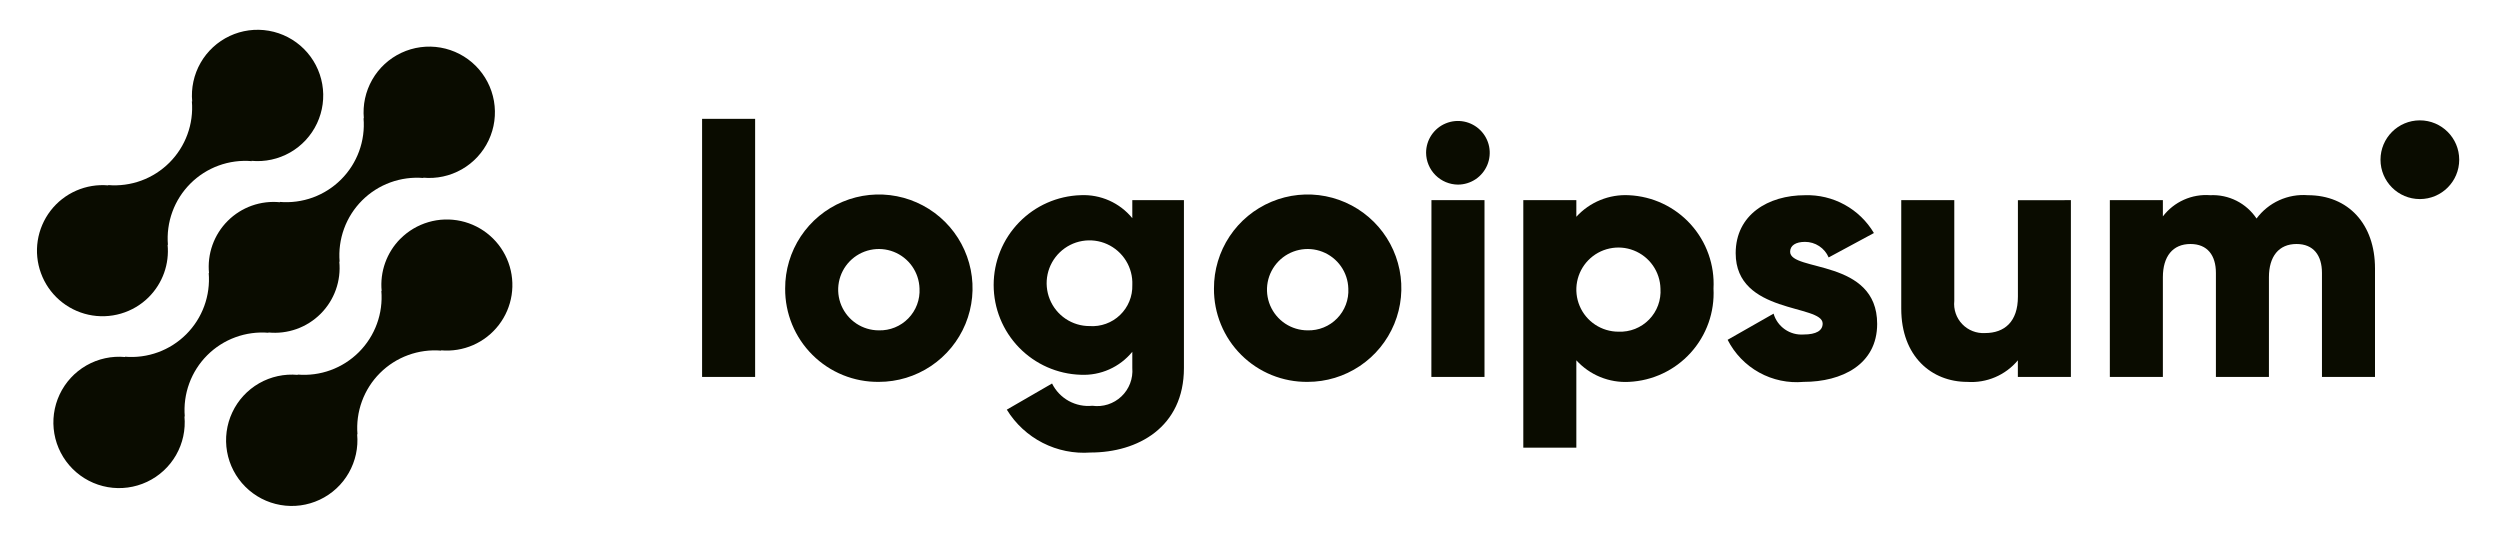
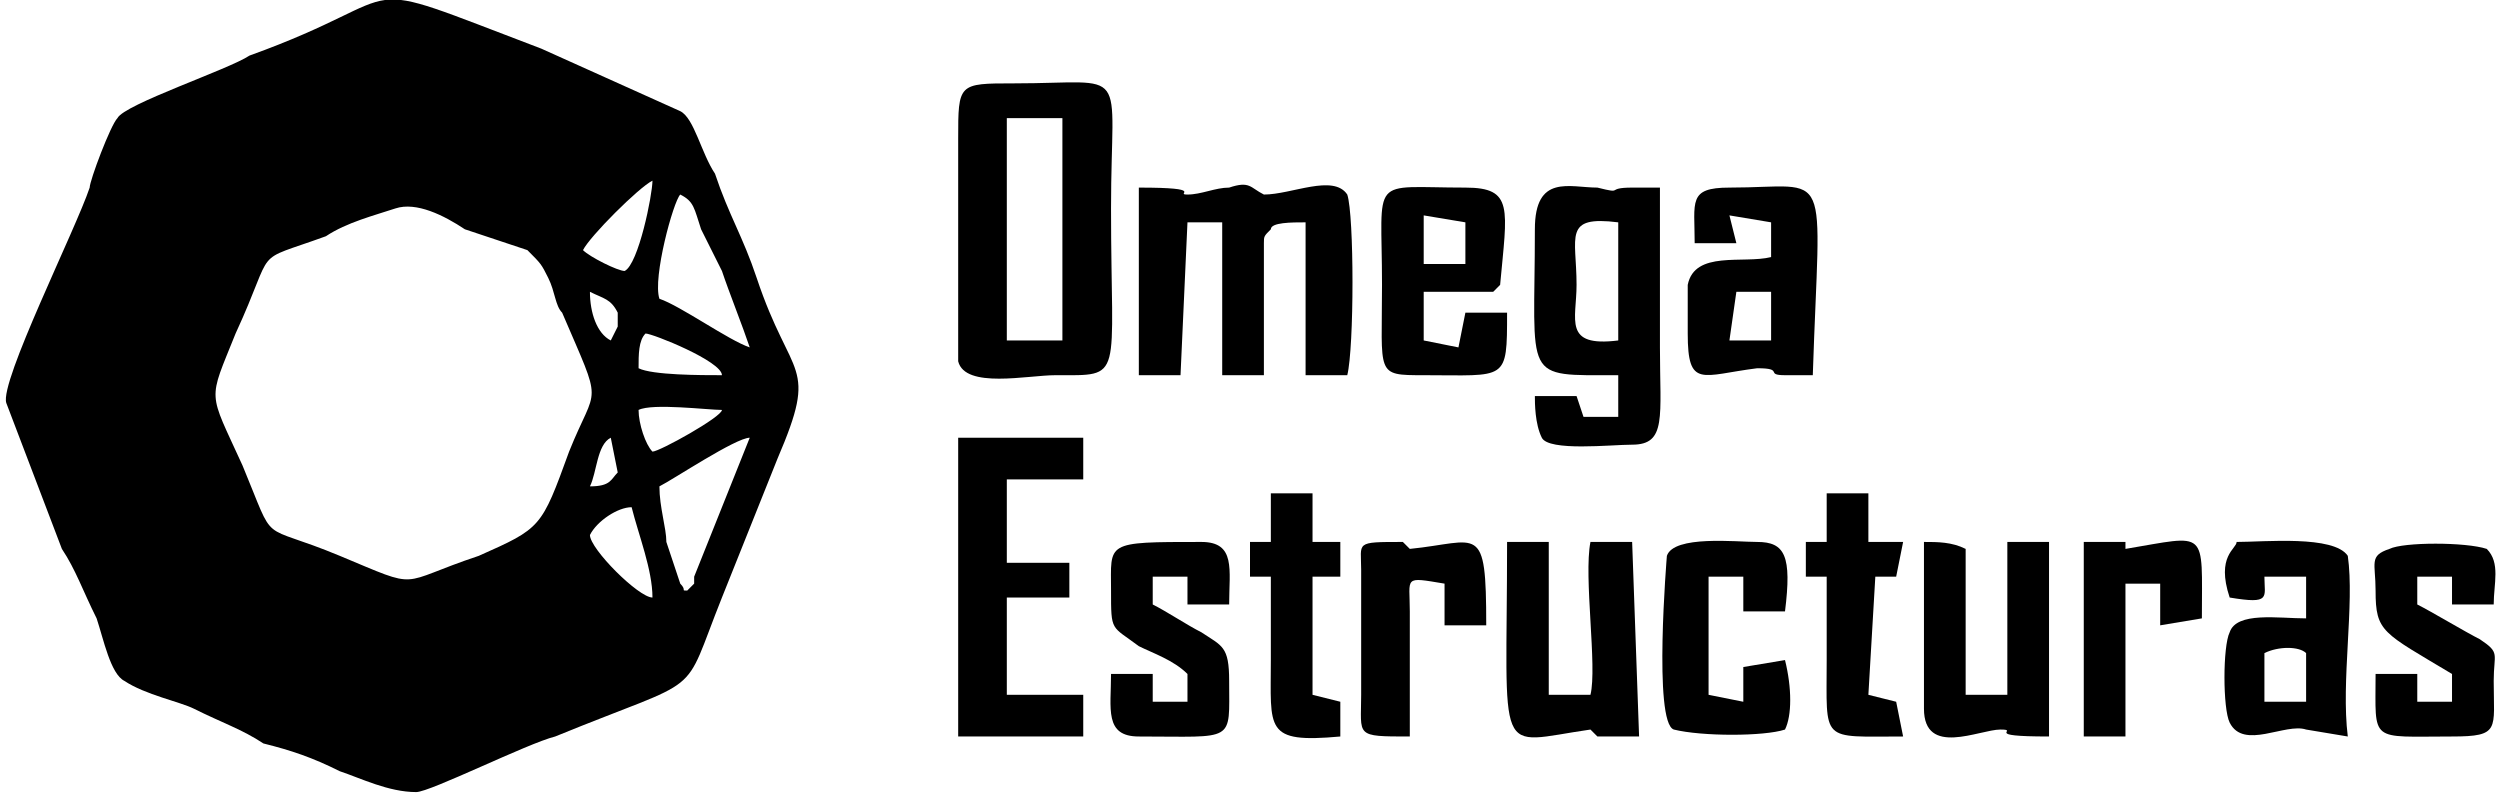
- <svg xmlns="http://www.w3.org/2000/svg" width="140" height="30" viewBox="0 0 140 30" fill="none">
-   <path d="M22.419 13.371C22.04 13.752 21.75 14.213 21.569 14.719C21.388 15.225 21.321 15.765 21.373 16.3L21.355 16.282C21.408 16.912 21.323 17.546 21.106 18.139C20.889 18.733 20.545 19.272 20.098 19.719C19.651 20.166 19.112 20.51 18.518 20.727C17.925 20.944 17.291 21.029 16.661 20.976L16.679 20.994C15.926 20.924 15.169 21.088 14.512 21.463C13.855 21.839 13.33 22.408 13.009 23.093C12.687 23.778 12.585 24.546 12.715 25.291C12.846 26.036 13.203 26.723 13.739 27.258C14.274 27.793 14.961 28.15 15.707 28.279C16.452 28.41 17.219 28.306 17.904 27.984C18.589 27.662 19.157 27.137 19.532 26.479C19.907 25.822 20.071 25.065 20 24.312L20.019 24.33C19.966 23.7 20.051 23.066 20.268 22.473C20.485 21.879 20.829 21.34 21.276 20.893C21.723 20.446 22.262 20.102 22.856 19.885C23.449 19.668 24.083 19.583 24.713 19.636L24.694 19.618C25.309 19.673 25.929 19.572 26.495 19.325C27.061 19.077 27.555 18.69 27.932 18.2C28.309 17.711 28.556 17.134 28.651 16.523C28.745 15.912 28.684 15.288 28.473 14.707C28.262 14.126 27.907 13.608 27.442 13.201C26.978 12.794 26.418 12.51 25.814 12.377C25.211 12.244 24.584 12.265 23.991 12.439C23.398 12.613 22.858 12.933 22.422 13.371H22.419Z" fill="#0A0C00" />
-   <path d="M15.042 18.636L15.023 18.618C15.559 18.672 16.099 18.606 16.606 18.426C17.113 18.245 17.573 17.954 17.954 17.574C18.334 17.194 18.626 16.733 18.807 16.227C18.988 15.72 19.054 15.179 19 14.644L19.019 14.662C18.966 14.032 19.051 13.398 19.268 12.805C19.485 12.211 19.829 11.672 20.276 11.225C20.723 10.778 21.262 10.434 21.856 10.217C22.45 10 23.083 9.915 23.713 9.968L23.694 9.95C24.448 10.021 25.205 9.857 25.862 9.482C26.519 9.107 27.044 8.538 27.366 7.853C27.689 7.168 27.791 6.401 27.661 5.655C27.531 4.91 27.174 4.223 26.639 3.687C26.104 3.152 25.416 2.795 24.671 2.665C23.925 2.535 23.158 2.638 22.473 2.96C21.788 3.282 21.219 3.807 20.844 4.464C20.469 5.122 20.305 5.879 20.376 6.632L20.358 6.613C20.412 7.243 20.327 7.877 20.11 8.471C19.893 9.064 19.549 9.603 19.102 10.05C18.655 10.497 18.116 10.841 17.522 11.059C16.928 11.275 16.294 11.36 15.664 11.307L15.682 11.326C15.147 11.272 14.606 11.338 14.099 11.518C13.593 11.699 13.132 11.99 12.752 12.37C12.371 12.751 12.08 13.211 11.899 13.717C11.718 14.224 11.652 14.765 11.705 15.3L11.687 15.282C11.74 15.912 11.655 16.546 11.438 17.139C11.221 17.733 10.877 18.272 10.43 18.719C9.983 19.166 9.444 19.51 8.85 19.727C8.257 19.944 7.623 20.029 6.993 19.976L7.011 19.994C6.258 19.923 5.501 20.087 4.843 20.462C4.186 20.837 3.661 21.406 3.339 22.091C3.017 22.776 2.914 23.543 3.044 24.289C3.174 25.034 3.531 25.721 4.067 26.257C4.602 26.792 5.289 27.149 6.034 27.279C6.78 27.409 7.547 27.306 8.232 26.984C8.917 26.662 9.486 26.137 9.861 25.48C10.237 24.822 10.4 24.066 10.329 23.312L10.348 23.33C10.295 22.7 10.38 22.066 10.597 21.473C10.814 20.879 11.158 20.34 11.605 19.893C12.052 19.446 12.591 19.102 13.185 18.885C13.778 18.668 14.412 18.583 15.042 18.636Z" fill="#0A0C00" />
-   <path d="M8.34 16.629C8.719 16.248 9.009 15.787 9.19 15.281C9.371 14.775 9.437 14.235 9.385 13.7L9.404 13.718C9.351 13.088 9.436 12.454 9.653 11.86C9.87 11.266 10.215 10.727 10.662 10.28C11.109 9.833 11.648 9.489 12.242 9.272C12.836 9.055 13.47 8.97 14.1 9.024L14.081 9.006C14.834 9.077 15.591 8.913 16.248 8.538C16.905 8.163 17.43 7.594 17.752 6.909C18.074 6.225 18.177 5.457 18.046 4.712C17.916 3.967 17.559 3.28 17.024 2.745C16.489 2.21 15.802 1.853 15.057 1.723C14.312 1.593 13.545 1.695 12.86 2.017C12.175 2.339 11.607 2.864 11.231 3.521C10.856 4.178 10.693 4.935 10.763 5.688L10.745 5.67C10.798 6.3 10.713 6.934 10.496 7.527C10.279 8.121 9.935 8.66 9.488 9.107C9.041 9.554 8.502 9.898 7.909 10.115C7.315 10.332 6.681 10.417 6.051 10.364L6.069 10.382C5.454 10.327 4.834 10.428 4.268 10.676C3.702 10.924 3.208 11.31 2.831 11.8C2.455 12.29 2.208 12.867 2.113 13.477C2.019 14.088 2.08 14.713 2.292 15.293C2.503 15.874 2.857 16.392 3.322 16.799C3.787 17.206 4.347 17.49 4.95 17.623C5.553 17.756 6.181 17.735 6.774 17.561C7.367 17.387 7.906 17.067 8.342 16.629H8.34Z" fill="#0A0C00" />
-   <path d="M39.317 6.655H42.287V21.108H39.317V6.655Z" fill="#0A0C00" />
-   <path d="M43.969 16.159C43.965 15.12 44.269 14.104 44.843 13.238C45.417 12.373 46.235 11.697 47.193 11.297C48.152 10.896 49.207 10.789 50.227 10.989C51.246 11.19 52.183 11.688 52.919 12.421C53.654 13.153 54.156 14.088 54.361 15.107C54.565 16.125 54.462 17.181 54.066 18.141C53.669 19.101 52.996 19.922 52.133 20.499C51.27 21.077 50.255 21.385 49.216 21.385C48.526 21.393 47.842 21.263 47.204 21.004C46.565 20.744 45.984 20.36 45.496 19.873C45.007 19.387 44.62 18.808 44.358 18.17C44.096 17.532 43.964 16.849 43.969 16.159ZM51.493 16.159C51.48 15.711 51.336 15.277 51.079 14.911C50.821 14.545 50.461 14.263 50.044 14.1C49.626 13.937 49.17 13.901 48.733 13.996C48.295 14.091 47.895 14.313 47.583 14.634C47.271 14.955 47.06 15.361 46.977 15.801C46.894 16.241 46.943 16.696 47.117 17.108C47.292 17.521 47.584 17.873 47.957 18.121C48.33 18.368 48.768 18.5 49.216 18.5C49.523 18.508 49.828 18.453 50.112 18.337C50.396 18.222 50.653 18.048 50.867 17.828C51.081 17.608 51.247 17.347 51.355 17.059C51.463 16.772 51.51 16.465 51.493 16.159Z" fill="#0A0C00" />
-   <path d="M66.3 11.209V20.609C66.3 23.935 63.706 25.341 61.073 25.341C60.146 25.41 59.218 25.223 58.39 24.8C57.562 24.377 56.867 23.733 56.381 22.941L58.915 21.476C59.119 21.889 59.445 22.23 59.848 22.453C60.252 22.675 60.714 22.77 61.172 22.723C61.465 22.764 61.763 22.738 62.045 22.648C62.327 22.557 62.584 22.405 62.799 22.201C63.014 21.998 63.18 21.749 63.286 21.473C63.391 21.196 63.433 20.9 63.409 20.605V19.7C63.061 20.126 62.618 20.464 62.116 20.687C61.614 20.911 61.067 21.013 60.518 20.987C59.212 20.946 57.973 20.398 57.063 19.459C56.154 18.521 55.645 17.265 55.645 15.959C55.645 14.652 56.154 13.396 57.063 12.458C57.973 11.519 59.212 10.971 60.518 10.93C61.067 10.904 61.614 11.007 62.116 11.23C62.618 11.454 63.061 11.792 63.409 12.217V11.207L66.3 11.209ZM63.41 15.96C63.43 15.482 63.306 15.008 63.055 14.6C62.803 14.192 62.435 13.869 61.999 13.672C61.562 13.475 61.076 13.414 60.604 13.495C60.132 13.576 59.695 13.797 59.35 14.129C59.004 14.461 58.766 14.889 58.665 15.357C58.565 15.825 58.607 16.313 58.786 16.757C58.965 17.202 59.273 17.582 59.67 17.85C60.068 18.118 60.536 18.261 61.015 18.26C61.327 18.282 61.64 18.238 61.934 18.131C62.228 18.025 62.497 17.858 62.722 17.641C62.948 17.424 63.126 17.163 63.244 16.873C63.363 16.584 63.419 16.273 63.41 15.96Z" fill="#0A0C00" />
-   <path d="M67.982 16.159C67.978 15.12 68.282 14.104 68.856 13.238C69.43 12.373 70.248 11.697 71.207 11.297C72.165 10.896 73.221 10.789 74.24 10.989C75.259 11.19 76.196 11.688 76.932 12.421C77.668 13.153 78.169 14.088 78.374 15.107C78.578 16.125 78.475 17.181 78.079 18.141C77.682 19.101 77.01 19.922 76.146 20.499C75.283 21.077 74.268 21.385 73.229 21.385C72.54 21.393 71.856 21.263 71.217 21.004C70.578 20.744 69.997 20.36 69.509 19.873C69.02 19.387 68.634 18.808 68.372 18.17C68.109 17.532 67.977 16.849 67.982 16.159ZM75.506 16.159C75.494 15.711 75.35 15.277 75.092 14.911C74.834 14.545 74.474 14.263 74.057 14.1C73.64 13.937 73.184 13.901 72.746 13.996C72.308 14.091 71.908 14.313 71.596 14.634C71.284 14.955 71.073 15.361 70.99 15.801C70.907 16.241 70.956 16.696 71.13 17.108C71.305 17.521 71.597 17.873 71.97 18.121C72.343 18.368 72.781 18.5 73.229 18.5C73.536 18.508 73.841 18.453 74.125 18.337C74.409 18.222 74.667 18.048 74.88 17.828C75.094 17.608 75.26 17.347 75.368 17.059C75.476 16.772 75.523 16.465 75.506 16.159Z" fill="#0A0C00" />
-   <path d="M79.861 8.556C79.861 8.203 79.965 7.859 80.161 7.566C80.357 7.273 80.635 7.044 80.961 6.91C81.287 6.775 81.645 6.739 81.99 6.808C82.336 6.877 82.654 7.047 82.903 7.296C83.152 7.545 83.322 7.863 83.391 8.208C83.459 8.554 83.424 8.912 83.289 9.238C83.154 9.563 82.926 9.842 82.633 10.038C82.34 10.233 81.995 10.338 81.643 10.338C81.172 10.333 80.721 10.144 80.388 9.811C80.055 9.478 79.865 9.027 79.861 8.556ZM80.161 11.209H83.132V21.109H80.157L80.161 11.209Z" fill="#0A0C00" />
-   <path d="M95.956 16.159C95.99 16.813 95.895 17.468 95.676 18.085C95.456 18.703 95.117 19.27 94.677 19.756C94.237 20.242 93.706 20.636 93.113 20.915C92.521 21.195 91.879 21.354 91.224 21.385C90.674 21.415 90.124 21.322 89.614 21.113C89.103 20.904 88.646 20.584 88.275 20.177V25.068H85.305V11.209H88.275V12.139C88.647 11.732 89.104 11.412 89.614 11.204C90.124 10.995 90.674 10.902 91.224 10.932C91.879 10.963 92.521 11.122 93.114 11.402C93.706 11.681 94.238 12.075 94.678 12.561C95.117 13.047 95.457 13.615 95.676 14.232C95.896 14.85 95.991 15.505 95.956 16.159ZM92.986 16.159C92.975 15.696 92.827 15.246 92.561 14.866C92.295 14.487 91.923 14.194 91.492 14.025C91.06 13.855 90.588 13.817 90.135 13.915C89.682 14.012 89.268 14.241 88.944 14.573C88.621 14.905 88.402 15.325 88.316 15.78C88.23 16.236 88.28 16.706 88.46 17.133C88.64 17.561 88.942 17.925 89.328 18.181C89.715 18.437 90.168 18.574 90.631 18.574C90.949 18.588 91.267 18.535 91.563 18.418C91.859 18.301 92.127 18.122 92.35 17.894C92.572 17.666 92.744 17.394 92.853 17.095C92.963 16.796 93.008 16.477 92.986 16.159Z" fill="#0A0C00" />
-   <path d="M105.121 18.138C105.121 20.415 103.142 21.385 101.004 21.385C100.14 21.463 99.273 21.281 98.514 20.861C97.755 20.441 97.14 19.803 96.747 19.029L99.32 17.564C99.424 17.922 99.648 18.233 99.954 18.445C100.259 18.658 100.629 18.759 101 18.732C101.712 18.732 102.069 18.514 102.069 18.119C102.069 17.029 97.198 17.604 97.198 14.179C97.198 12.02 99.02 10.932 101.079 10.932C101.853 10.908 102.619 11.091 103.298 11.464C103.977 11.836 104.544 12.384 104.939 13.05L102.405 14.416C102.294 14.157 102.109 13.936 101.873 13.781C101.637 13.626 101.361 13.544 101.079 13.545C100.564 13.545 100.247 13.745 100.247 14.099C100.251 15.228 105.121 14.475 105.121 18.138Z" fill="#0A0C00" />
-   <path d="M115.97 11.209V21.109H113V20.178C112.657 20.589 112.222 20.913 111.73 21.122C111.238 21.332 110.704 21.423 110.17 21.386C108.17 21.386 106.47 19.961 106.47 17.286V11.209H109.44V16.851C109.415 17.087 109.442 17.325 109.519 17.549C109.595 17.774 109.72 17.979 109.884 18.15C110.048 18.322 110.247 18.455 110.468 18.541C110.688 18.628 110.925 18.665 111.162 18.651C112.251 18.651 113.003 18.018 113.003 16.612V11.212L115.97 11.209Z" fill="#0A0C00" />
-   <path d="M133 15.03V21.108H130.03V15.287C130.03 14.297 129.555 13.664 128.605 13.664C127.615 13.664 127.06 14.357 127.06 15.525V21.108H124.091V15.287C124.091 14.297 123.616 13.664 122.665 13.664C121.675 13.664 121.121 14.357 121.121 15.525V21.108H118.151V11.208H121.121V12.118C121.429 11.714 121.833 11.394 122.296 11.187C122.76 10.979 123.268 10.892 123.774 10.931C124.282 10.906 124.788 11.013 125.243 11.242C125.697 11.471 126.084 11.814 126.367 12.237C126.696 11.794 127.132 11.442 127.634 11.214C128.136 10.986 128.688 10.888 129.238 10.931C131.511 10.932 133 12.555 133 15.03Z" fill="#0A0C00" />
-   <path d="M135.512 11.148C136.729 11.148 137.716 10.161 137.716 8.944C137.716 7.727 136.729 6.74 135.512 6.74C134.295 6.74 133.308 7.727 133.308 8.944C133.308 10.161 134.295 11.148 135.512 11.148Z" fill="#0A0C00" />
+ <svg xmlns="http://www.w3.org/2000/svg" xml:space="preserve" width="101px" height="32px" version="1.1" shape-rendering="geometricPrecision" text-rendering="geometricPrecision" image-rendering="optimizeQuality" fill-rule="evenodd" clip-rule="evenodd" viewBox="0 0 3.58 1.14">
+   <g id="Capa_x0020_1">
+     <g id="_2237380296320">
+       <path fill="black" d="M0.84 0.77c0.01,-0.02 0.04,-0.04 0.06,-0.04 0.01,0.04 0.03,0.09 0.03,0.13 -0.02,0 -0.09,-0.07 -0.09,-0.09zm0 -0.07c0.01,-0.02 0.01,-0.06 0.03,-0.07l0.01 0.05c-0.01,0.01 -0.01,0.02 -0.04,0.02zm0.1 0c0.02,-0.01 0.11,-0.07 0.13,-0.07l-0.08 0.2c0,0 0,0 0,0.01l-0.01 0.01c-0.01,0 0,0 -0.01,-0.01l-0.02 -0.06c0,-0.02 -0.01,-0.05 -0.01,-0.08zm-0.03 -0.11c0.02,-0.01 0.1,0 0.12,0 0,0.01 -0.09,0.06 -0.1,0.06 -0.01,-0.01 -0.02,-0.04 -0.02,-0.06zm-0.35 -0.29c0.03,-0.01 0.07,0.01 0.1,0.03 0.03,0.01 0.06,0.02 0.09,0.03 0.02,0.02 0.02,0.02 0.03,0.04 0.01,0.02 0.01,0.04 0.02,0.05 0.06,0.14 0.05,0.1 0.01,0.2 -0.04,0.11 -0.04,0.11 -0.13,0.15 -0.12,0.04 -0.08,0.05 -0.2,0 -0.12,-0.05 -0.09,-0.01 -0.14,-0.13 -0.05,-0.11 -0.05,-0.09 -0.01,-0.19 0.06,-0.13 0.02,-0.1 0.13,-0.14 0.03,-0.02 0.07,-0.03 0.1,-0.04zm0.35 0.23c0,-0.02 0,-0.04 0.01,-0.05 0.01,0 0.11,0.04 0.11,0.06 -0.03,0 -0.1,0 -0.12,-0.01zm-0.03 -0.06c-0.01,0.02 -0.01,0.02 -0.01,0.02 -0.02,-0.01 -0.03,-0.04 -0.03,-0.07 0.02,0.01 0.03,0.01 0.04,0.03 0,0.01 0,0.01 0,0.02zm0.06 -0.04c-0.01,-0.03 0.02,-0.14 0.03,-0.15 0.02,0.01 0.02,0.02 0.03,0.05 0.01,0.02 0.02,0.04 0.03,0.06 0.01,0.03 0.03,0.08 0.04,0.11 -0.03,-0.01 -0.1,-0.06 -0.13,-0.07zm-0.11 -0.07c0.01,-0.02 0.08,-0.09 0.1,-0.1 0,0.02 -0.02,0.12 -0.04,0.13 -0.01,0 -0.05,-0.02 -0.06,-0.03zm-0.75 0.43c0.02,0.03 0.03,0.06 0.05,0.1 0.01,0.03 0.02,0.08 0.04,0.09 0.03,0.02 0.08,0.03 0.1,0.04 0.04,0.02 0.07,0.03 0.1,0.05 0.04,0.01 0.07,0.02 0.11,0.04 0.03,0.01 0.07,0.03 0.11,0.03 0.02,0 0.16,-0.07 0.2,-0.08 0.22,-0.09 0.18,-0.05 0.24,-0.2l0.08 -0.2c0.06,-0.14 0.02,-0.11 -0.03,-0.26 -0.02,-0.06 -0.04,-0.09 -0.06,-0.15 -0.02,-0.03 -0.03,-0.08 -0.05,-0.09l-0.2 -0.09c-0.29,-0.11 -0.17,-0.08 -0.42,0.01 -0.03,0.02 -0.18,0.07 -0.19,0.09 -0.01,0.01 -0.04,0.09 -0.04,0.1 -0.02,0.06 -0.13,0.28 -0.12,0.31l0.08 0.21z" />
+       <path fill="black" d="M1.44 0.17l0.08 0 0 0.32 -0.08 0 0 -0.32zm-0.07 0.35c0.01,0.04 0.1,0.02 0.14,0.02 0.1,0 0.08,0.01 0.08,-0.24 0,-0.21 0.03,-0.18 -0.14,-0.18 -0.08,0 -0.08,0 -0.08,0.08l0 0.32z" />
+       <path fill="black" d="M1.75 0.32l0 0.22 0.06 0 0 -0.19c0,-0.01 0,-0.01 0.01,-0.02 0,-0.01 0.03,-0.01 0.05,-0.01l0 0.22 0.06 0c0.01,-0.04 0.01,-0.23 0,-0.26 -0.02,-0.03 -0.08,0 -0.12,0 -0.02,-0.01 -0.02,-0.02 -0.05,-0.01 -0.02,0 -0.04,0.01 -0.06,0.01 -0.02,0 0.03,-0.01 -0.07,-0.01l0 0.27 0.06 0 0.01 -0.22 0.05 0z" />
+       <path fill="black" d="M2.32 0.32l0 0.17c-0.08,0.01 -0.06,-0.03 -0.06,-0.08 0,-0.07 -0.02,-0.1 0.06,-0.09zm-0.12 0.01c0,0.22 -0.02,0.21 0.12,0.21l0 0.06 -0.05 0 -0.01 -0.03 -0.06 0c0,0.01 0,0.04 0.01,0.06 0.01,0.02 0.1,0.01 0.13,0.01 0.05,0 0.04,-0.04 0.04,-0.14l0 -0.23 -0.04 0c-0.04,0 -0.01,0.01 -0.05,0 -0.04,0 -0.09,-0.02 -0.09,0.06z" />
+       <path fill="black" d="M1.44 0.69l0.11 0 0 -0.06 -0.18 0c0,0.05 0,0.4 0,0.43l0.18 0 0 -0.06 -0.11 0 0 -0.14 0.09 0 0 -0.05 -0.09 0 0 -0.12z" />
+       <path fill="black" d="M2.49 0.42l0.05 0 0 0.07 -0.06 0 0.01 -0.07zm-0.01 -0.11l0.06 0.01 0 0.05c-0.04,0.01 -0.11,-0.01 -0.12,0.04 0,0.02 0,0.05 0,0.07 0,0.08 0.02,0.06 0.1,0.05 0.04,0 0.01,0.01 0.04,0.01 0.01,0 0.03,0 0.04,0 0.01,-0.31 0.03,-0.27 -0.12,-0.27 -0.06,0 -0.05,0.02 -0.05,0.08l0.06 0 -0.01 -0.04z" />
+       <path fill="black" d="M3.25 0.94c0.02,-0.01 0.05,-0.01 0.06,0l0 0.07 -0.06 0 0 -0.07zm-0.05 -0.08c0.06,0.01 0.05,0 0.05,-0.03l0.06 0 0 0.06c-0.04,0 -0.1,-0.01 -0.11,0.02 -0.01,0.02 -0.01,0.11 0,0.13 0.02,0.04 0.08,0 0.11,0.01l0.06 0.01c-0.01,-0.08 0.01,-0.19 0,-0.26 -0.02,-0.03 -0.12,-0.02 -0.16,-0.02 0,0.01 -0.03,0.02 -0.01,0.08z" />
+       <path fill="black" d="M2.04 0.31l0.06 0.01 0 0.06 -0.06 0 0 -0.07zm0.11 0.1c0.01,-0.11 0.02,-0.14 -0.05,-0.14 -0.14,0 -0.12,-0.02 -0.12,0.14 0,0.13 -0.01,0.13 0.06,0.13 0.12,0 0.12,0.01 0.12,-0.09l-0.06 0 -0.01 0.05 -0.05 -0.01 0 -0.07 0.1 0 0.01 -0.01z" />
+       <path fill="black" d="M2.76 0.78c0,0.08 0,0.16 0,0.24 0,0.07 0.08,0.03 0.11,0.03 0.03,0 -0.03,0.01 0.07,0.01l0 -0.28 -0.06 0 0 0.22 -0.06 0 0 -0.21c-0.02,-0.01 -0.04,-0.01 -0.06,-0.01z" />
+       <path fill="black" d="M2.16 0.78c0,0.32 -0.02,0.29 0.12,0.27l0.01 0.01 0.06 0 -0.01 -0.28 -0.06 0c-0.01,0.05 0.01,0.18 0,0.22l-0.06 0 0 -0.22 -0.06 0z" />
+       <path fill="black" d="M3.47 0.83l0.05 0 0 0.04 0.06 0c0,-0.03 0.01,-0.06 -0.01,-0.08 -0.03,-0.01 -0.12,-0.01 -0.14,0 -0.03,0.01 -0.02,0.02 -0.02,0.06 0,0.06 0.01,0.06 0.11,0.12l0 0.04 -0.05 0 0 -0.04 -0.06 0c0,0.1 -0.01,0.09 0.11,0.09 0.07,0 0.06,-0.01 0.06,-0.08 0,-0.04 0.01,-0.04 -0.02,-0.06 -0.02,-0.01 -0.07,-0.04 -0.09,-0.05l0 -0.04z" />
+       <path fill="black" d="M1.65 0.83l0.05 0 0 0.04 0.06 0c0,-0.05 0.01,-0.09 -0.04,-0.09 -0.14,0 -0.13,0 -0.13,0.07 0,0.06 0,0.05 0.04,0.08 0.02,0.01 0.05,0.02 0.07,0.04l0 0.04 -0.05 0 0 -0.04 -0.06 0c0,0.05 -0.01,0.09 0.04,0.09 0.14,0 0.13,0.01 0.13,-0.08 0,-0.05 -0.01,-0.05 -0.04,-0.07 -0.02,-0.01 -0.05,-0.03 -0.07,-0.04l0 -0.04z" />
+       <path fill="black" d="M2.45 0.83l0.05 0 0 0.05 0.06 0c0.01,-0.08 0,-0.1 -0.04,-0.1 -0.03,0 -0.12,-0.01 -0.13,0.02 0,0 -0.02,0.24 0.01,0.25 0.04,0.01 0.13,0.01 0.16,0 0.01,-0.02 0.01,-0.06 0,-0.1l-0.06 0.01 0 0.05 -0.05 -0.01 0 -0.17z" />
+       <path fill="black" d="M1.82 0.83c0,0.04 0,0.08 0,0.12 0,0.1 -0.01,0.12 0.1,0.11l0 -0.05 -0.04 -0.01 0 -0.17 0.04 0 0 -0.05 -0.04 0 0 -0.07 -0.06 0 0 0.07 -0.03 0 0 0.05 0.03 0z" />
+       <path fill="black" d="M2.59 0.83l0.03 0c0,0.03 0,0.09 0,0.12 0,0.12 -0.01,0.11 0.11,0.11l-0.01 -0.05 -0.04 -0.01 0.01 -0.17 0.03 0 0.01 -0.05 -0.05 0 0 -0.07 -0.06 0 0 0.07 -0.03 0 0 0.05z" />
+       <path fill="black" d="M2.02 0.88c0,-0.05 -0.01,-0.05 0.05,-0.04l0 0.06 0.06 0c0,-0.15 -0.01,-0.12 -0.11,-0.11l-0.01 -0.01c-0.07,0 -0.06,0 -0.06,0.04l0 0.18c0,0.06 -0.01,0.06 0.07,0.06 0,-0.05 0,-0.14 0,-0.18z" />
+       <path fill="black" d="M3.1 0.84l0 0.06 0.06 -0.01c0,-0.13 0.01,-0.12 -0.11,-0.1l0 -0.01 -0.06 0 0 0.28 0.06 0 0 -0.22 0.05 0z" />
+     </g>
+   </g>
</svg>
